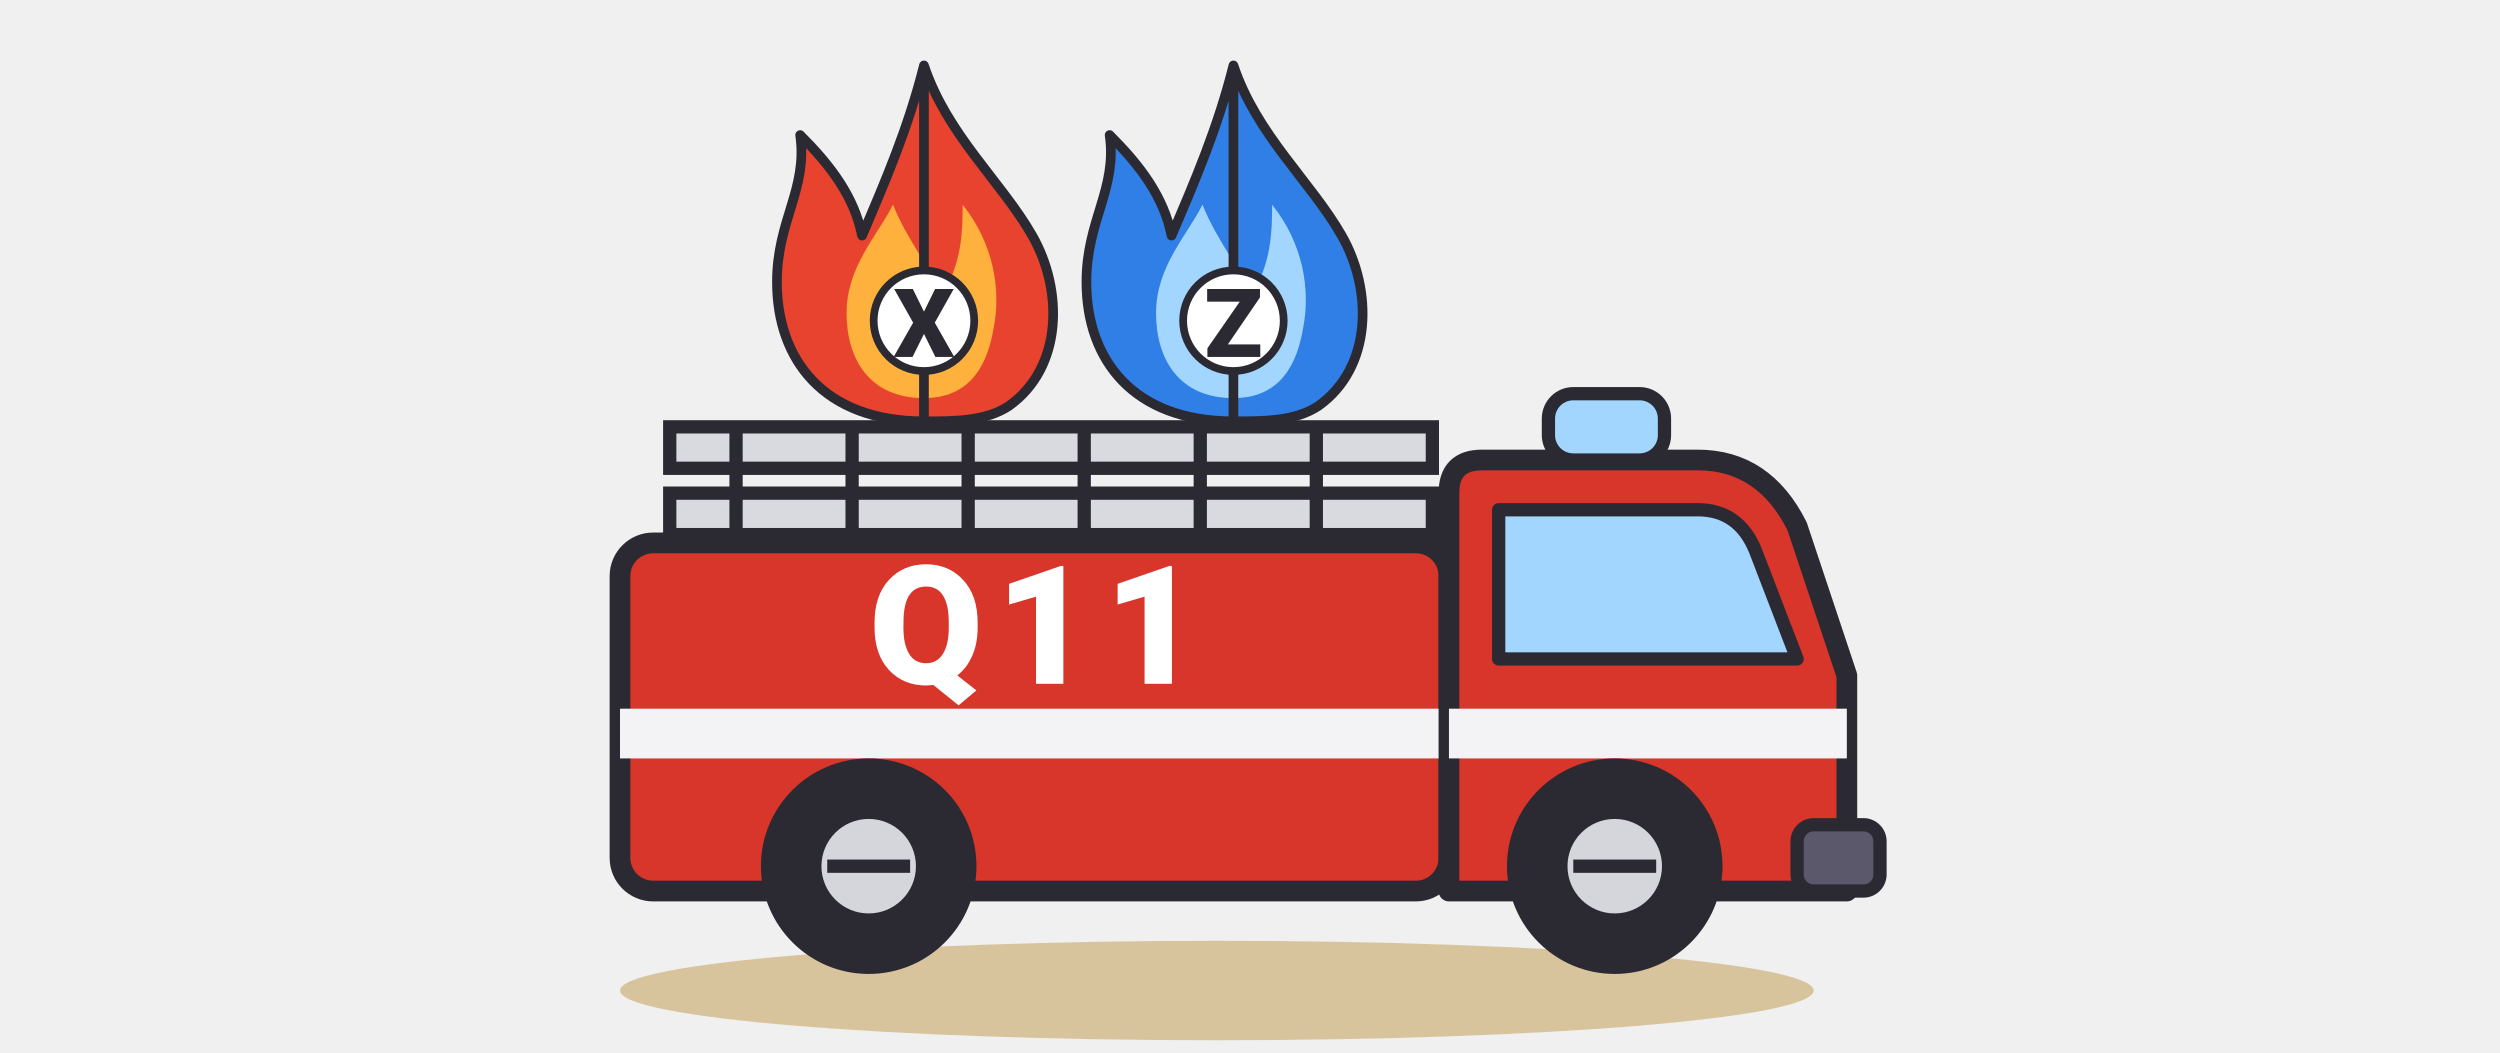
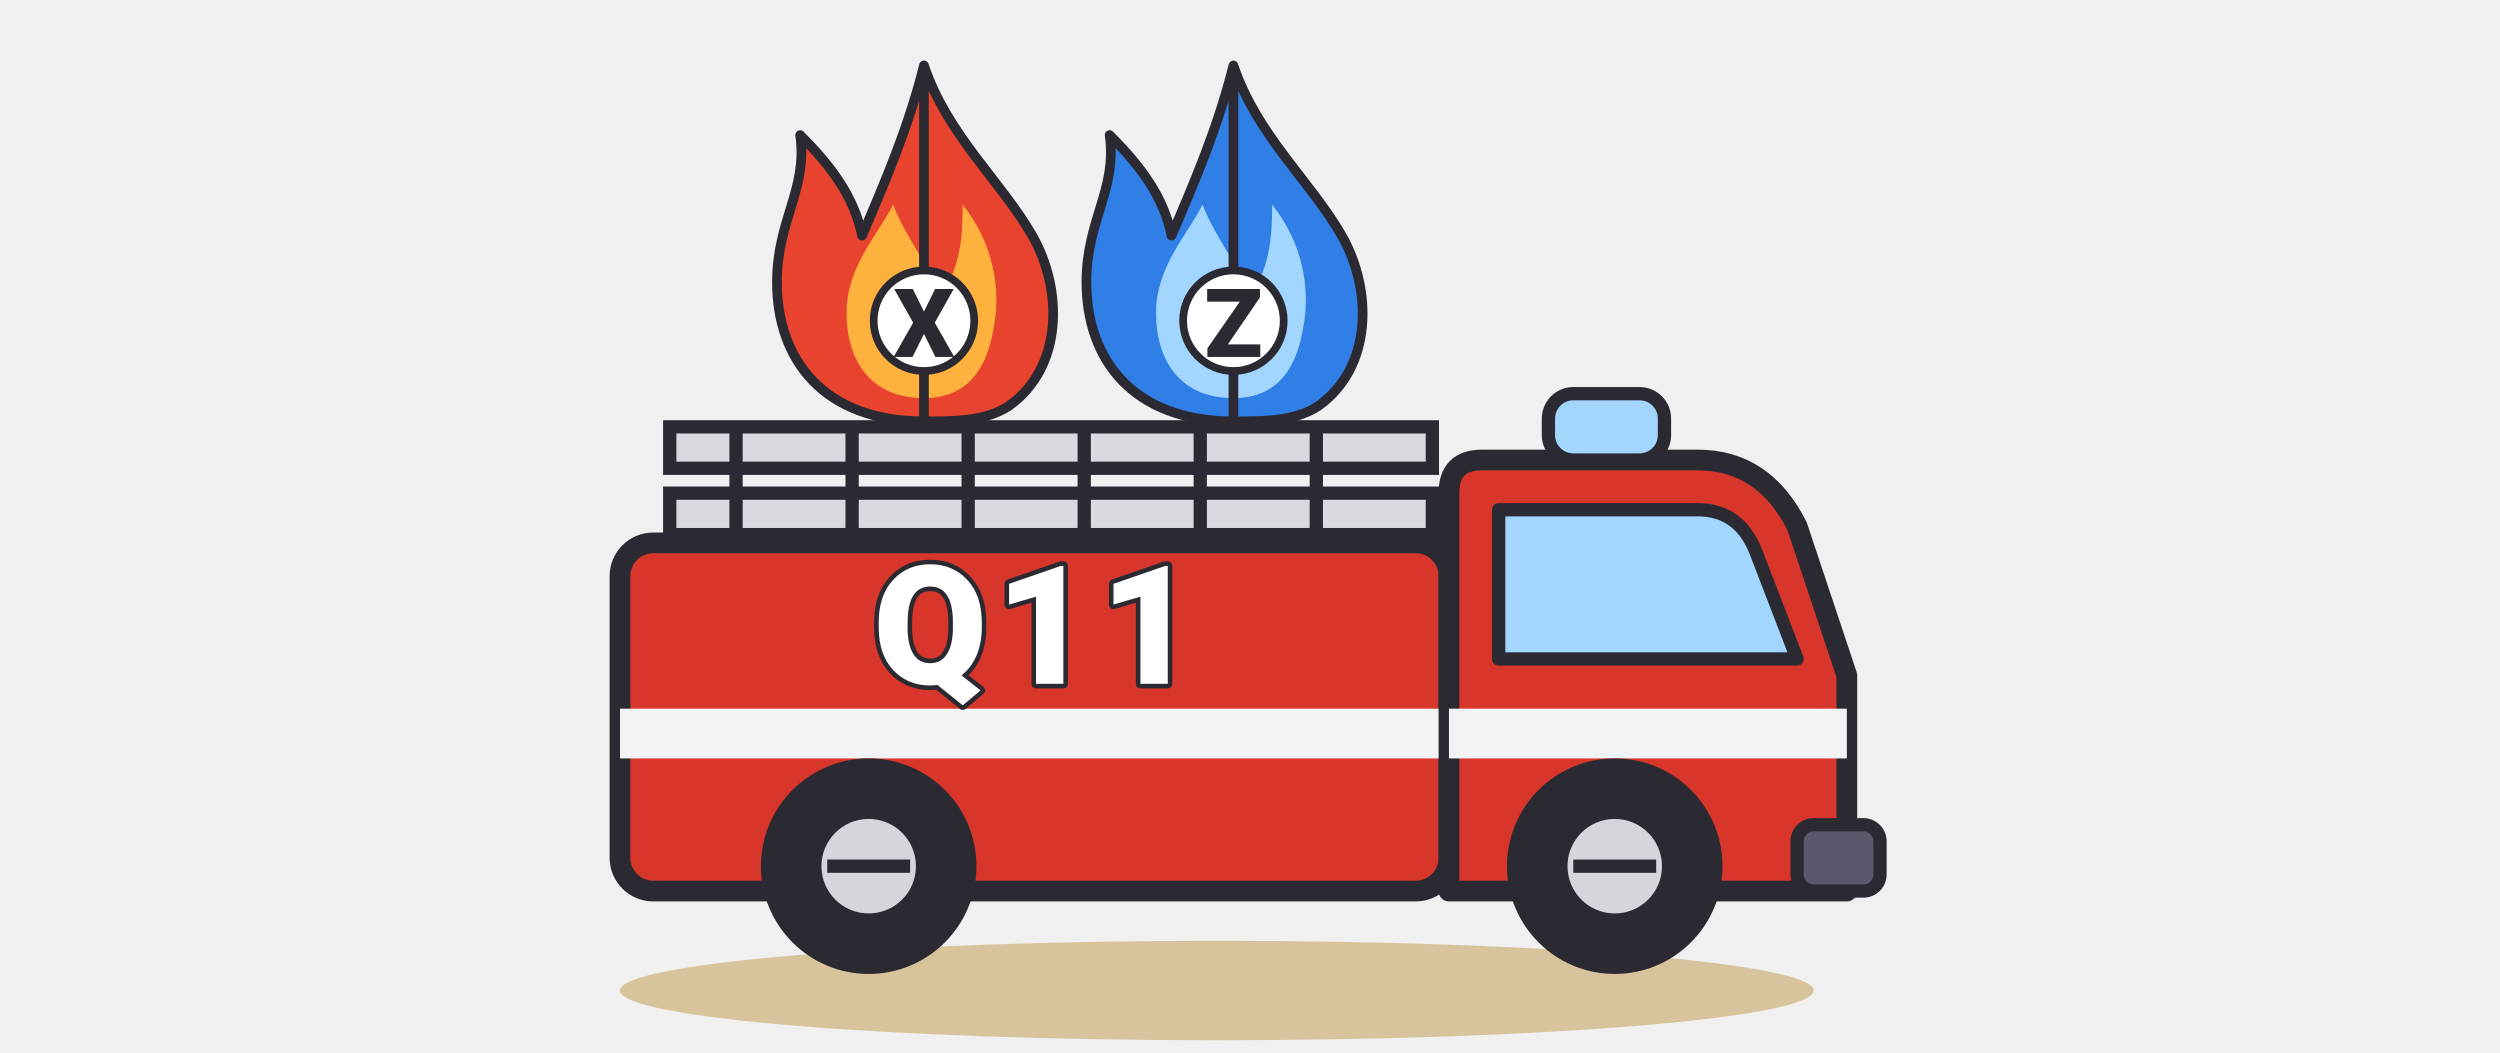
<svg xmlns="http://www.w3.org/2000/svg" viewBox="0 0 380 160" width="380" height="160" role="img" aria-label="Q11 Emergency">
  <g transform="translate(190 80) scale(0.42) translate(-268 -278)">
    <g>
      <g transform="translate(150 240) scale(1.4)">
        <path d="M0 0 C-26 0 -38 -16 -38 -36 C-38 -52 -30 -60 -32 -74 C-24 -66 -18 -58 -16 -48 C-10 -62 -4 -76 0 -92 L0 0 Z" fill="#e8432f" />
        <path d="M0 -92 C6 -74 20 -62 28 -48 C36 -34 36 -14 22 -4 C16 0 8 0 0 0 L0 -92 Z" fill="#e8432f" />
        <path d="M0 -6 C-14 -6 -20 -16 -20 -28 C-20 -40 -12 -48 -8 -56 C-4 -46 2 -40 4 -32 C10 -40 10 -50 10 -56 C18 -46 20 -34 18 -24 C16 -12 10 -6 0 -6 Z" fill="#ffb13d" />
        <path d="M0 0 C-26 0 -38 -16 -38 -36 C-38 -52 -30 -60 -32 -74 C-24 -66 -18 -58 -16 -48 C-10 -62 -4 -76 0 -92 M0 -92 C6 -74 20 -62 28 -48 C36 -34 36 -14 22 -4 C16 0 8 0 0 0 Z" fill="none" stroke="#2b2a33" stroke-width="2.5" stroke-linejoin="round" />
        <g>
          <circle cx="0" cy="-26" r="13" fill="#ffffff" stroke="#2b2a33" stroke-width="2" />
          <text x="0" y="-16.64" text-anchor="middle" font-size="24.7" font-weight="800" fill="#2b2a33" font-family="system-ui, -apple-system, &quot;Segoe UI&quot;, Roboto, sans-serif" style="user-select:none">X</text>
        </g>
      </g>
      <g transform="translate(262 240) scale(1.4)">
        <path d="M0 0 C-26 0 -38 -16 -38 -36 C-38 -52 -30 -60 -32 -74 C-24 -66 -18 -58 -16 -48 C-10 -62 -4 -76 0 -92 L0 0 Z" fill="#2f7fe6" />
        <path d="M0 -92 C6 -74 20 -62 28 -48 C36 -34 36 -14 22 -4 C16 0 8 0 0 0 L0 -92 Z" fill="#2f7fe6" />
        <path d="M0 -6 C-14 -6 -20 -16 -20 -28 C-20 -40 -12 -48 -8 -56 C-4 -46 2 -40 4 -32 C10 -40 10 -50 10 -56 C18 -46 20 -34 18 -24 C16 -12 10 -6 0 -6 Z" fill="#a3d6ff" />
        <path d="M0 0 C-26 0 -38 -16 -38 -36 C-38 -52 -30 -60 -32 -74 C-24 -66 -18 -58 -16 -48 C-10 -62 -4 -76 0 -92 M0 -92 C6 -74 20 -62 28 -48 C36 -34 36 -14 22 -4 C16 0 8 0 0 0 Z" fill="none" stroke="#2b2a33" stroke-width="2.5" stroke-linejoin="round" />
        <g>
          <circle cx="0" cy="-26" r="13" fill="#ffffff" stroke="#2b2a33" stroke-width="2" />
          <text x="0" y="-16.64" text-anchor="middle" font-size="24.7" font-weight="800" fill="#2b2a33" font-family="system-ui, -apple-system, &quot;Segoe UI&quot;, Roboto, sans-serif" style="user-select:none">Z</text>
        </g>
      </g>
      <g transform="translate(256 440) scale(3)">
        <ellipse cx="0" cy="2" rx="72" ry="6" fill="#d8c49c" />
        <g>
          <g stroke="#2b2a33" stroke-width="1.6">
            <rect x="-66" y="-66" width="92" height="5" fill="#d9d9e0" />
            <rect x="-66" y="-58" width="92" height="5" fill="#d9d9e0" />
            <line x1="-58" y1="-66" x2="-58" y2="-53" />
            <line x1="-44" y1="-66" x2="-44" y2="-53" />
            <line x1="-30" y1="-66" x2="-30" y2="-53" />
            <line x1="-16" y1="-66" x2="-16" y2="-53" />
            <line x1="-2" y1="-66" x2="-2" y2="-53" />
            <line x1="12" y1="-66" x2="12" y2="-53" />
          </g>
          <rect x="-72" y="-52" width="100" height="42" rx="4" fill="#d8352b" stroke="#2b2a33" stroke-width="2.5" />
          <rect x="-72" y="-32" width="100" height="6" fill="#f3f3f6" />
          <path d="M28 -10 L28 -58 Q28 -62 32 -62 L58 -62 Q66 -62 70 -54 L76 -36 L76 -10 Z" fill="#d8352b" stroke="#2b2a33" stroke-width="2.5" stroke-linejoin="round" />
          <path d="M34 -56 L58 -56 Q63 -56 65 -51 L70 -38 L34 -38 Z" fill="#a3d6ff" stroke="#2b2a33" stroke-width="1.6" stroke-linejoin="round" />
          <rect x="28" y="-32" width="48" height="6" fill="#f3f3f6" />
          <rect x="70" y="-18" width="10" height="8" rx="2" fill="#5a586a" stroke="#2b2a33" stroke-width="1.6" />
          <rect x="40" y="-70" width="14" height="8" rx="3" fill="#a3d6ff" stroke="#2b2a33" stroke-width="1.6" />
          <g>
            <circle cx="-42" cy="-13" r="13" fill="#2b2a33" />
            <circle cx="-42" cy="-13" r="6.5" fill="#d5d5dc" stroke="#2b2a33" stroke-width="1.6" />
            <line x1="-47" y1="-13" x2="-37" y2="-13" stroke="#2b2a33" stroke-width="1.6" />
          </g>
          <g>
            <circle cx="48" cy="-13" r="13" fill="#2b2a33" />
            <circle cx="48" cy="-13" r="6.5" fill="#d5d5dc" stroke="#2b2a33" stroke-width="1.6" />
            <line x1="43" y1="-13" x2="53" y2="-13" stroke="#2b2a33" stroke-width="1.6" />
          </g>
        </g>
      </g>
      <g transform="translate(256 440) scale(3)">
-         <text x="-22" y="-35" text-anchor="middle" font-size="20" font-weight="900" fill="#ffffff" font-family="system-ui, -apple-system, &quot;Segoe UI&quot;, Roboto, sans-serif" letter-spacing="1.5" style="user-select:none">Q11</text>
+         <text x="-22" y="-35" text-anchor="middle" font-size="20" font-weight="900" fill="#ffffff" stroke="#2b2a33" stroke-width="1.1" stroke-linejoin="round" paint-order="stroke" font-family="system-ui, -apple-system, &quot;Segoe UI&quot;, Roboto, sans-serif" letter-spacing="1" style="user-select:none">Q11</text>
      </g>
    </g>
  </g>
</svg>
